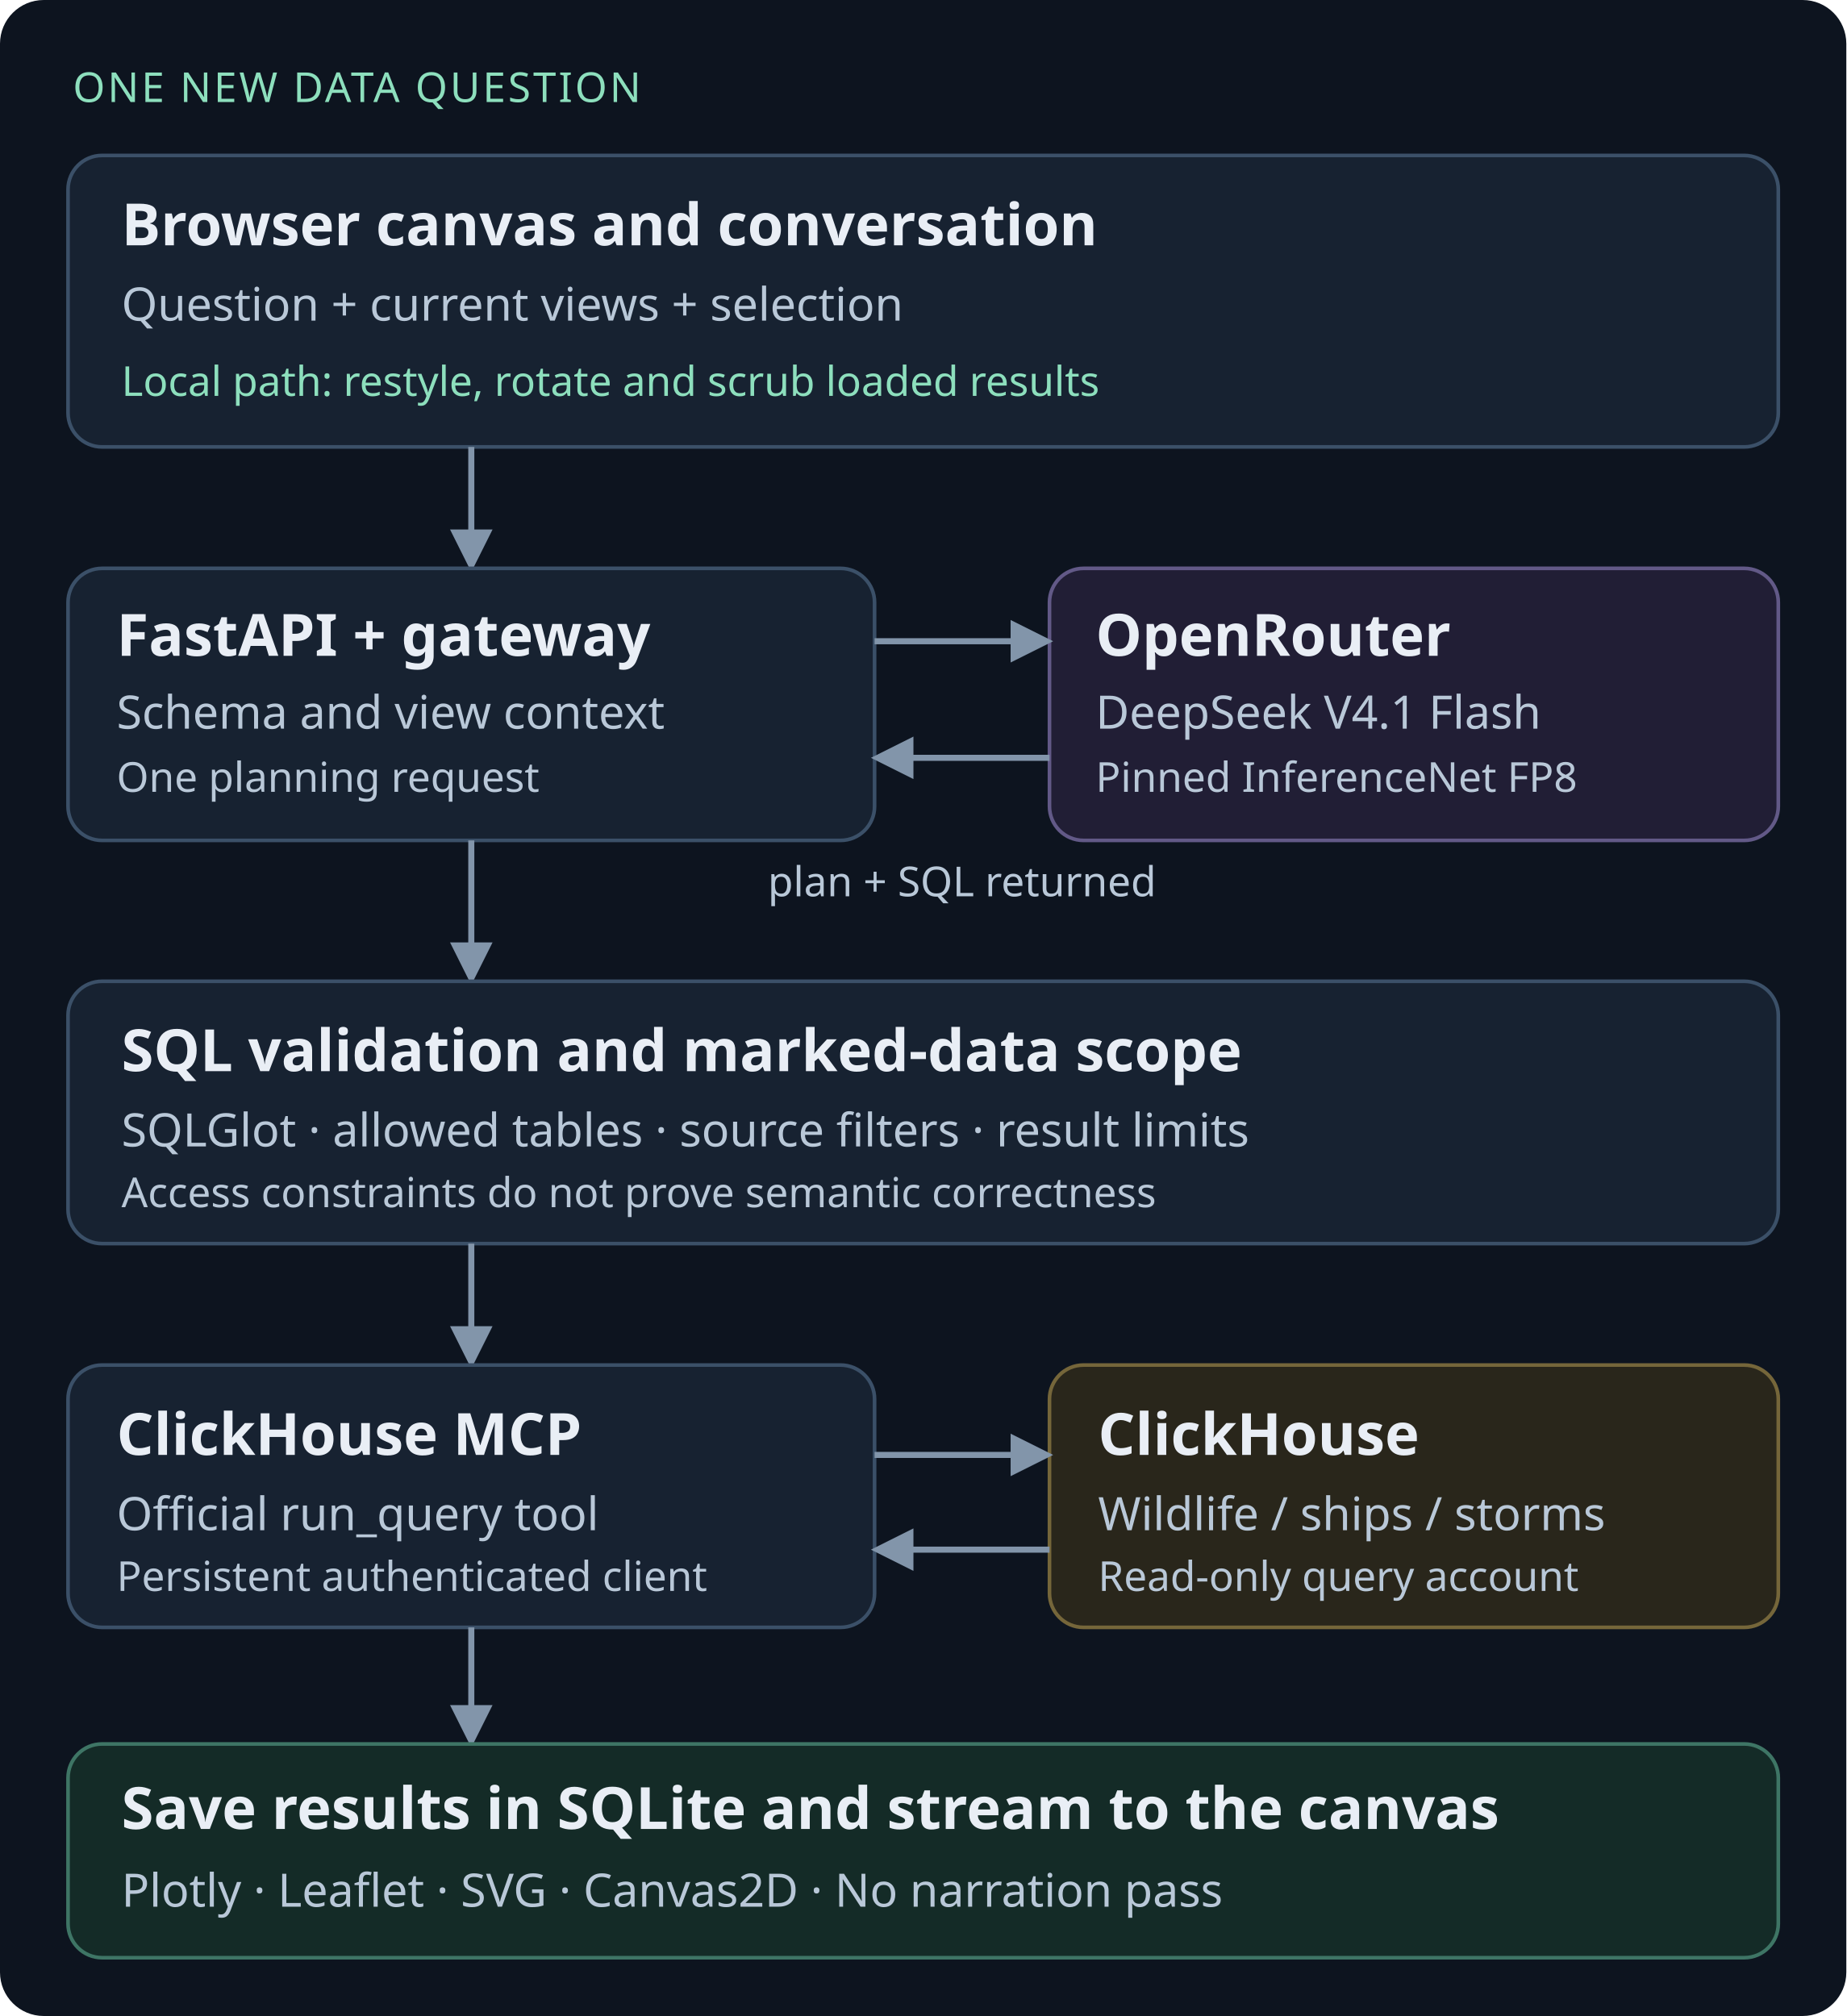
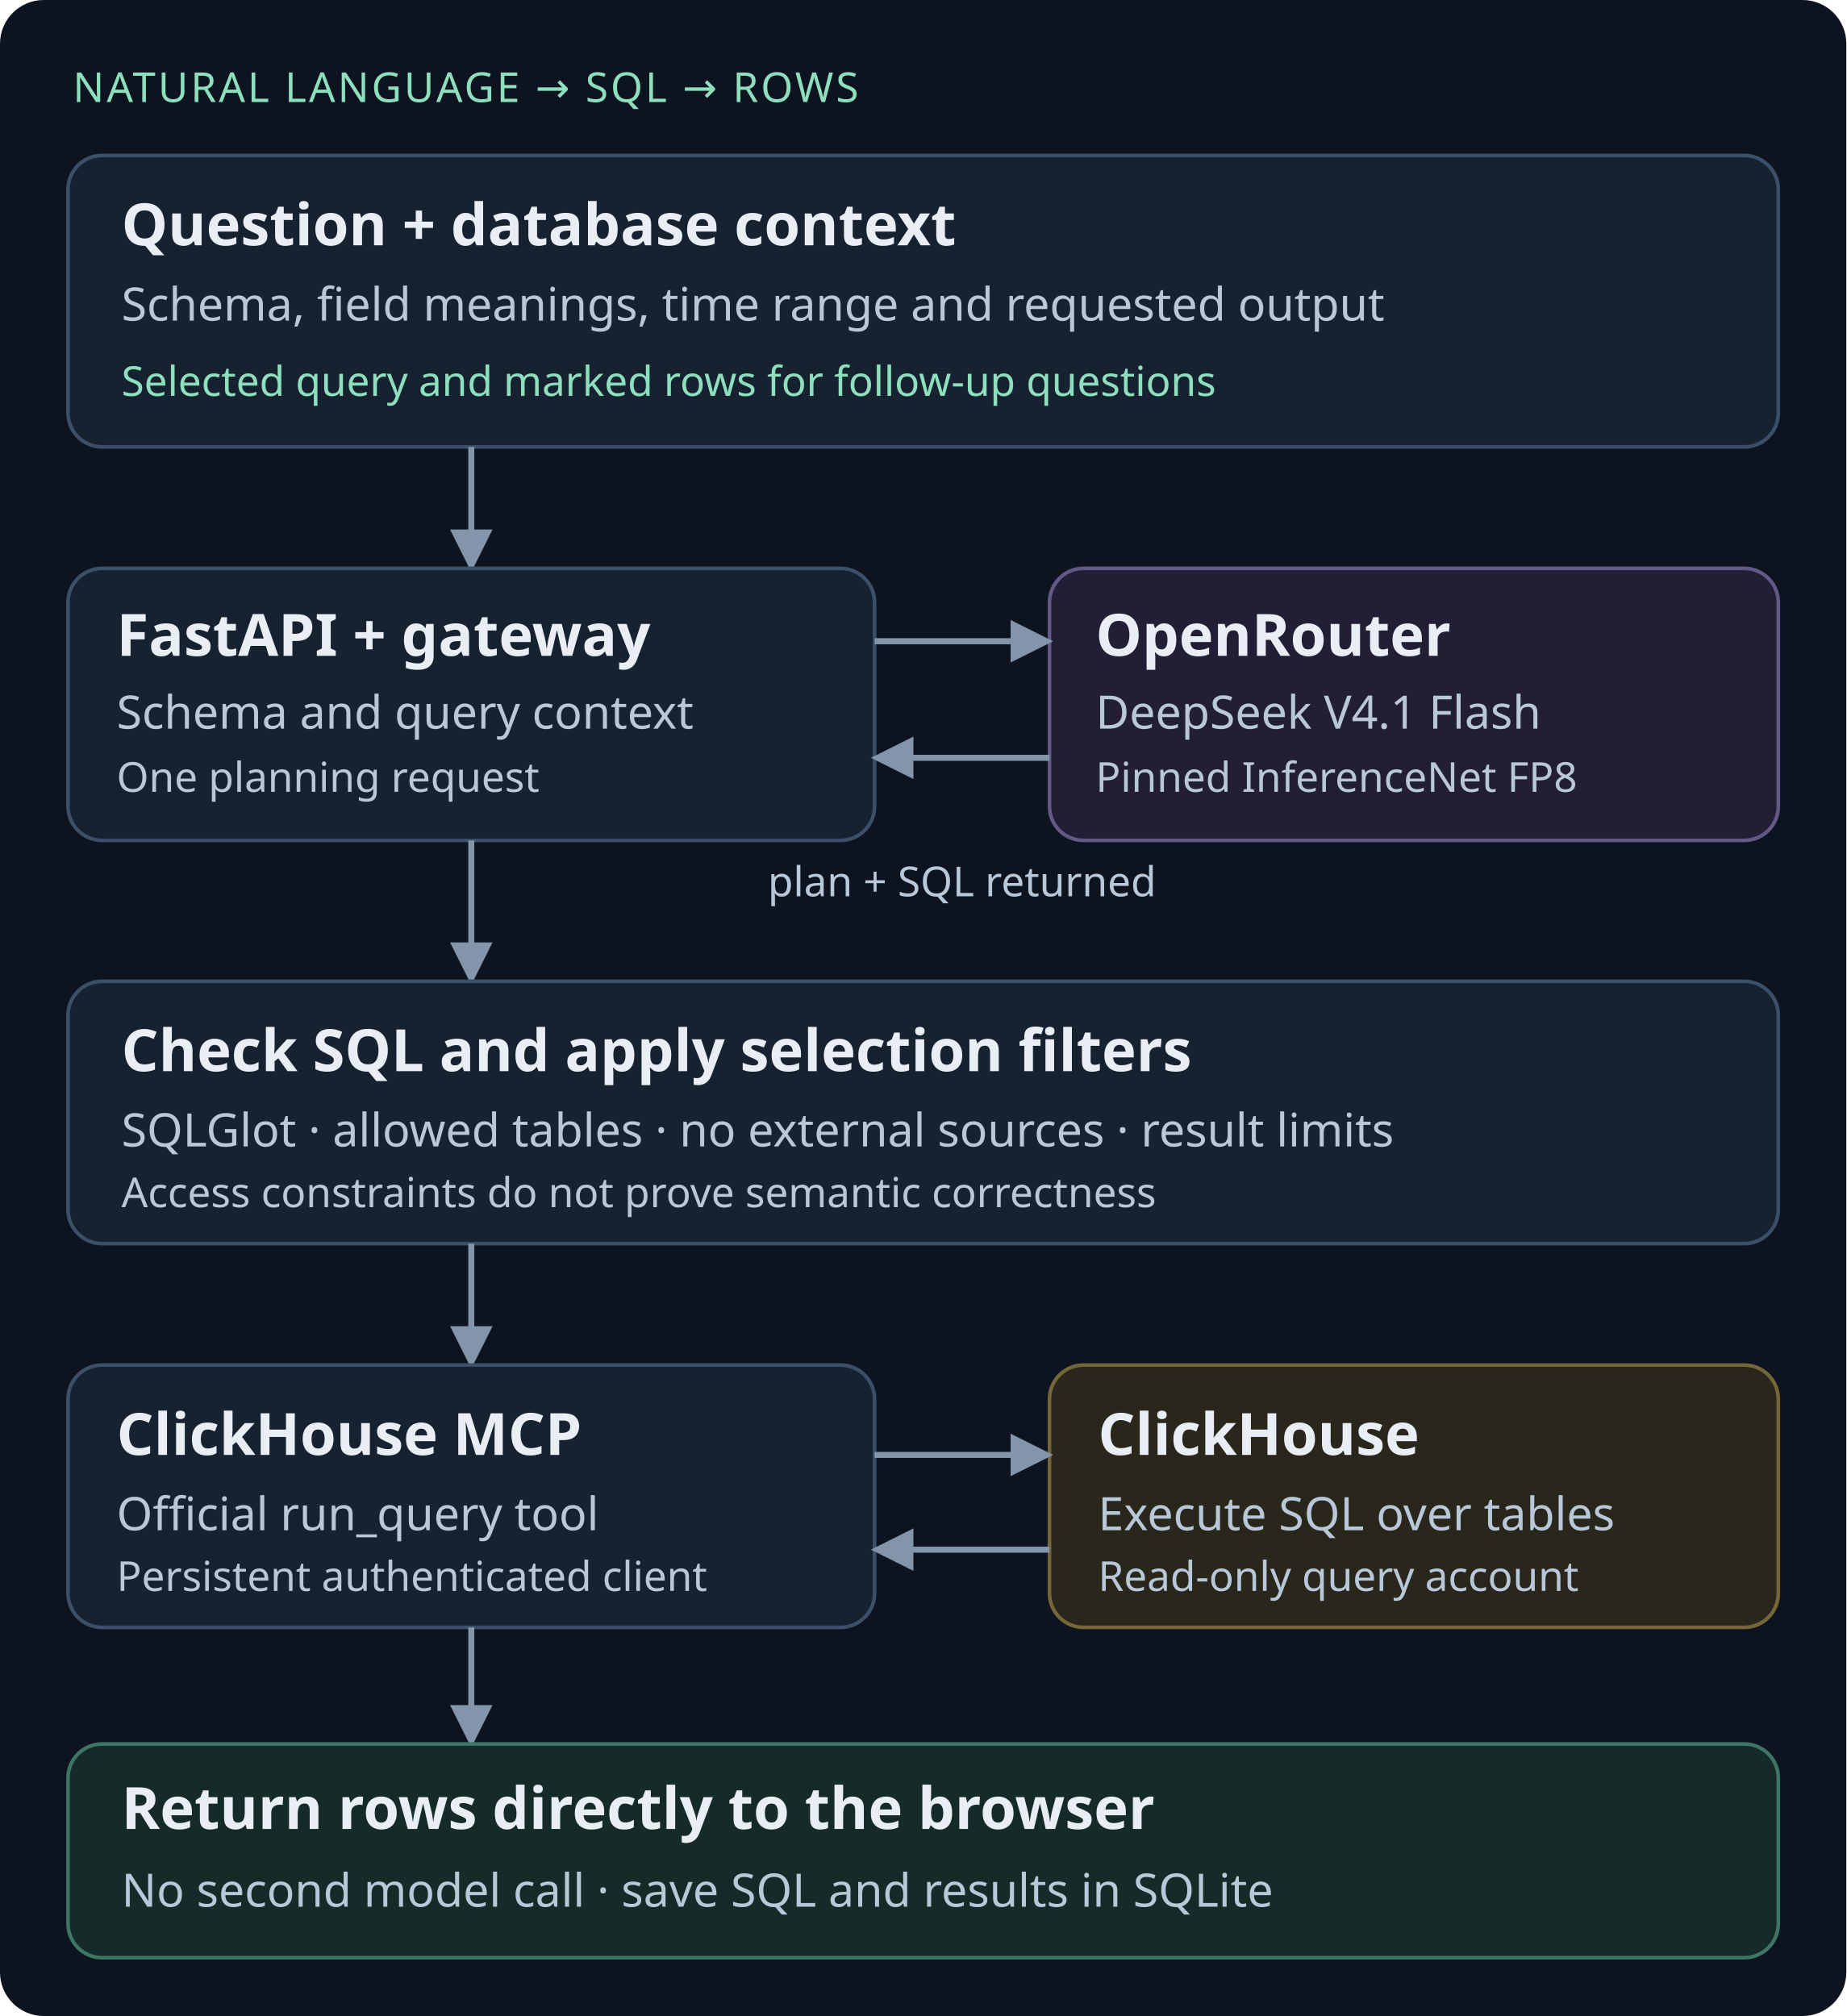
<svg xmlns="http://www.w3.org/2000/svg" viewBox="0 0 760 830" role="img" aria-labelledby="title description">
  <defs>
    <marker id="arrow" viewBox="0 0 10 10" refX="8" refY="5" markerWidth="7" markerHeight="7" orient="auto-start-reverse">
      <path d="M 0 0 L 10 5 L 0 10 z" fill="#8295aa" />
    </marker>
  </defs>
  <style>
    text { font-family: system-ui, sans-serif; fill: #e9eef5; }
    .heading { font-size: 24px; font-weight: 650; }
    .body { font-size: 19px; fill: #b9c8d8; }
    .small { font-size: 17px; fill: #b9c8d8; }
    .flow { fill: none; stroke: #8295aa; stroke-width: 2.5; marker-end: url(#arrow); }
    .box { fill: #172231; stroke: #3b5068; stroke-width: 1.5; rx: 14; }
  </style>
  <rect width="760" height="830" rx="18" fill="#0d141f" />
-   <text x="30" y="42" class="small" style="fill:#8ddfbd;letter-spacing:1px">ONE NEW DATA QUESTION</text>
+   <text x="30" y="42" class="small" style="fill:#8ddfbd;letter-spacing:1px">NATURAL LANGUAGE → SQL → ROWS</text>
  <rect x="28" y="64" width="704" height="120" class="box" />
-   <text x="50" y="101" class="heading">Browser canvas and conversation</text>
-   <text x="50" y="132" class="body">Question + current views + selection</text>
-   <text x="50" y="163" class="small" style="fill:#8ddfbd">Local path: restyle, rotate and scrub loaded results</text>
+   <text x="50" y="101" class="heading">Question + database context</text>
+   <text x="50" y="132" class="body">Schema, field meanings, time range and requested output</text>
+   <text x="50" y="163" class="small" style="fill:#8ddfbd">Selected query and marked rows for follow-up questions</text>
  <path d="M194 184 V232" class="flow" />
  <rect x="28" y="234" width="332" height="112" class="box" />
  <text x="48" y="270" class="heading">FastAPI + gateway</text>
-   <text x="48" y="300" class="body">Schema and view context</text>
+   <text x="48" y="300" class="body">Schema and query context</text>
  <text x="48" y="326" class="small">One planning request</text>
  <rect x="432" y="234" width="300" height="112" class="box" style="fill:#211e35;stroke:#625987" />
  <text x="451" y="270" class="heading">OpenRouter</text>
  <text x="451" y="300" class="body">DeepSeek V4.1 Flash</text>
  <text x="451" y="326" class="small">Pinned InferenceNet FP8</text>
  <path d="M360 264 H430" class="flow" />
  <path d="M432 312 H362" class="flow" />
  <text x="396" y="369" text-anchor="middle" class="small">plan + SQL returned</text>
  <path d="M194 346 V402" class="flow" />
  <rect x="28" y="404" width="704" height="108" class="box" />
-   <text x="50" y="441" class="heading">SQL validation and marked-data scope</text>
-   <text x="50" y="472" class="body">SQLGlot · allowed tables · source filters · result limits</text>
+   <text x="50" y="441" class="heading">Check SQL and apply selection filters</text>
+   <text x="50" y="472" class="body">SQLGlot · allowed tables · no external sources · result limits</text>
  <text x="50" y="497" class="small">Access constraints do not prove semantic correctness</text>
  <path d="M194 512 V560" class="flow" />
  <rect x="28" y="562" width="332" height="108" class="box" />
  <text x="48" y="599" class="heading">ClickHouse MCP</text>
  <text x="48" y="630" class="body">Official run_query tool</text>
  <text x="48" y="655" class="small">Persistent authenticated client</text>
  <rect x="432" y="562" width="300" height="108" class="box" style="fill:#29261b;stroke:#75663a" />
  <text x="452" y="599" class="heading">ClickHouse</text>
-   <text x="452" y="630" class="body">Wildlife / ships / storms</text>
+   <text x="452" y="630" class="body">Execute SQL over tables</text>
  <text x="452" y="655" class="small">Read-only query account</text>
  <path d="M360 599 H430" class="flow" />
  <path d="M432 638 H362" class="flow" />
  <path d="M194 670 V716" class="flow" />
  <rect x="28" y="718" width="704" height="88" class="box" style="fill:#142b27;stroke:#3e7565" />
-   <text x="50" y="753" class="heading">Save results in SQLite and stream to the canvas</text>
-   <text x="50" y="785" class="body">Plotly · Leaflet · SVG · Canvas2D · No narration pass</text>
+   <text x="50" y="753" class="heading">Return rows directly to the browser</text>
+   <text x="50" y="785" class="body">No second model call · save SQL and results in SQLite</text>
</svg>
